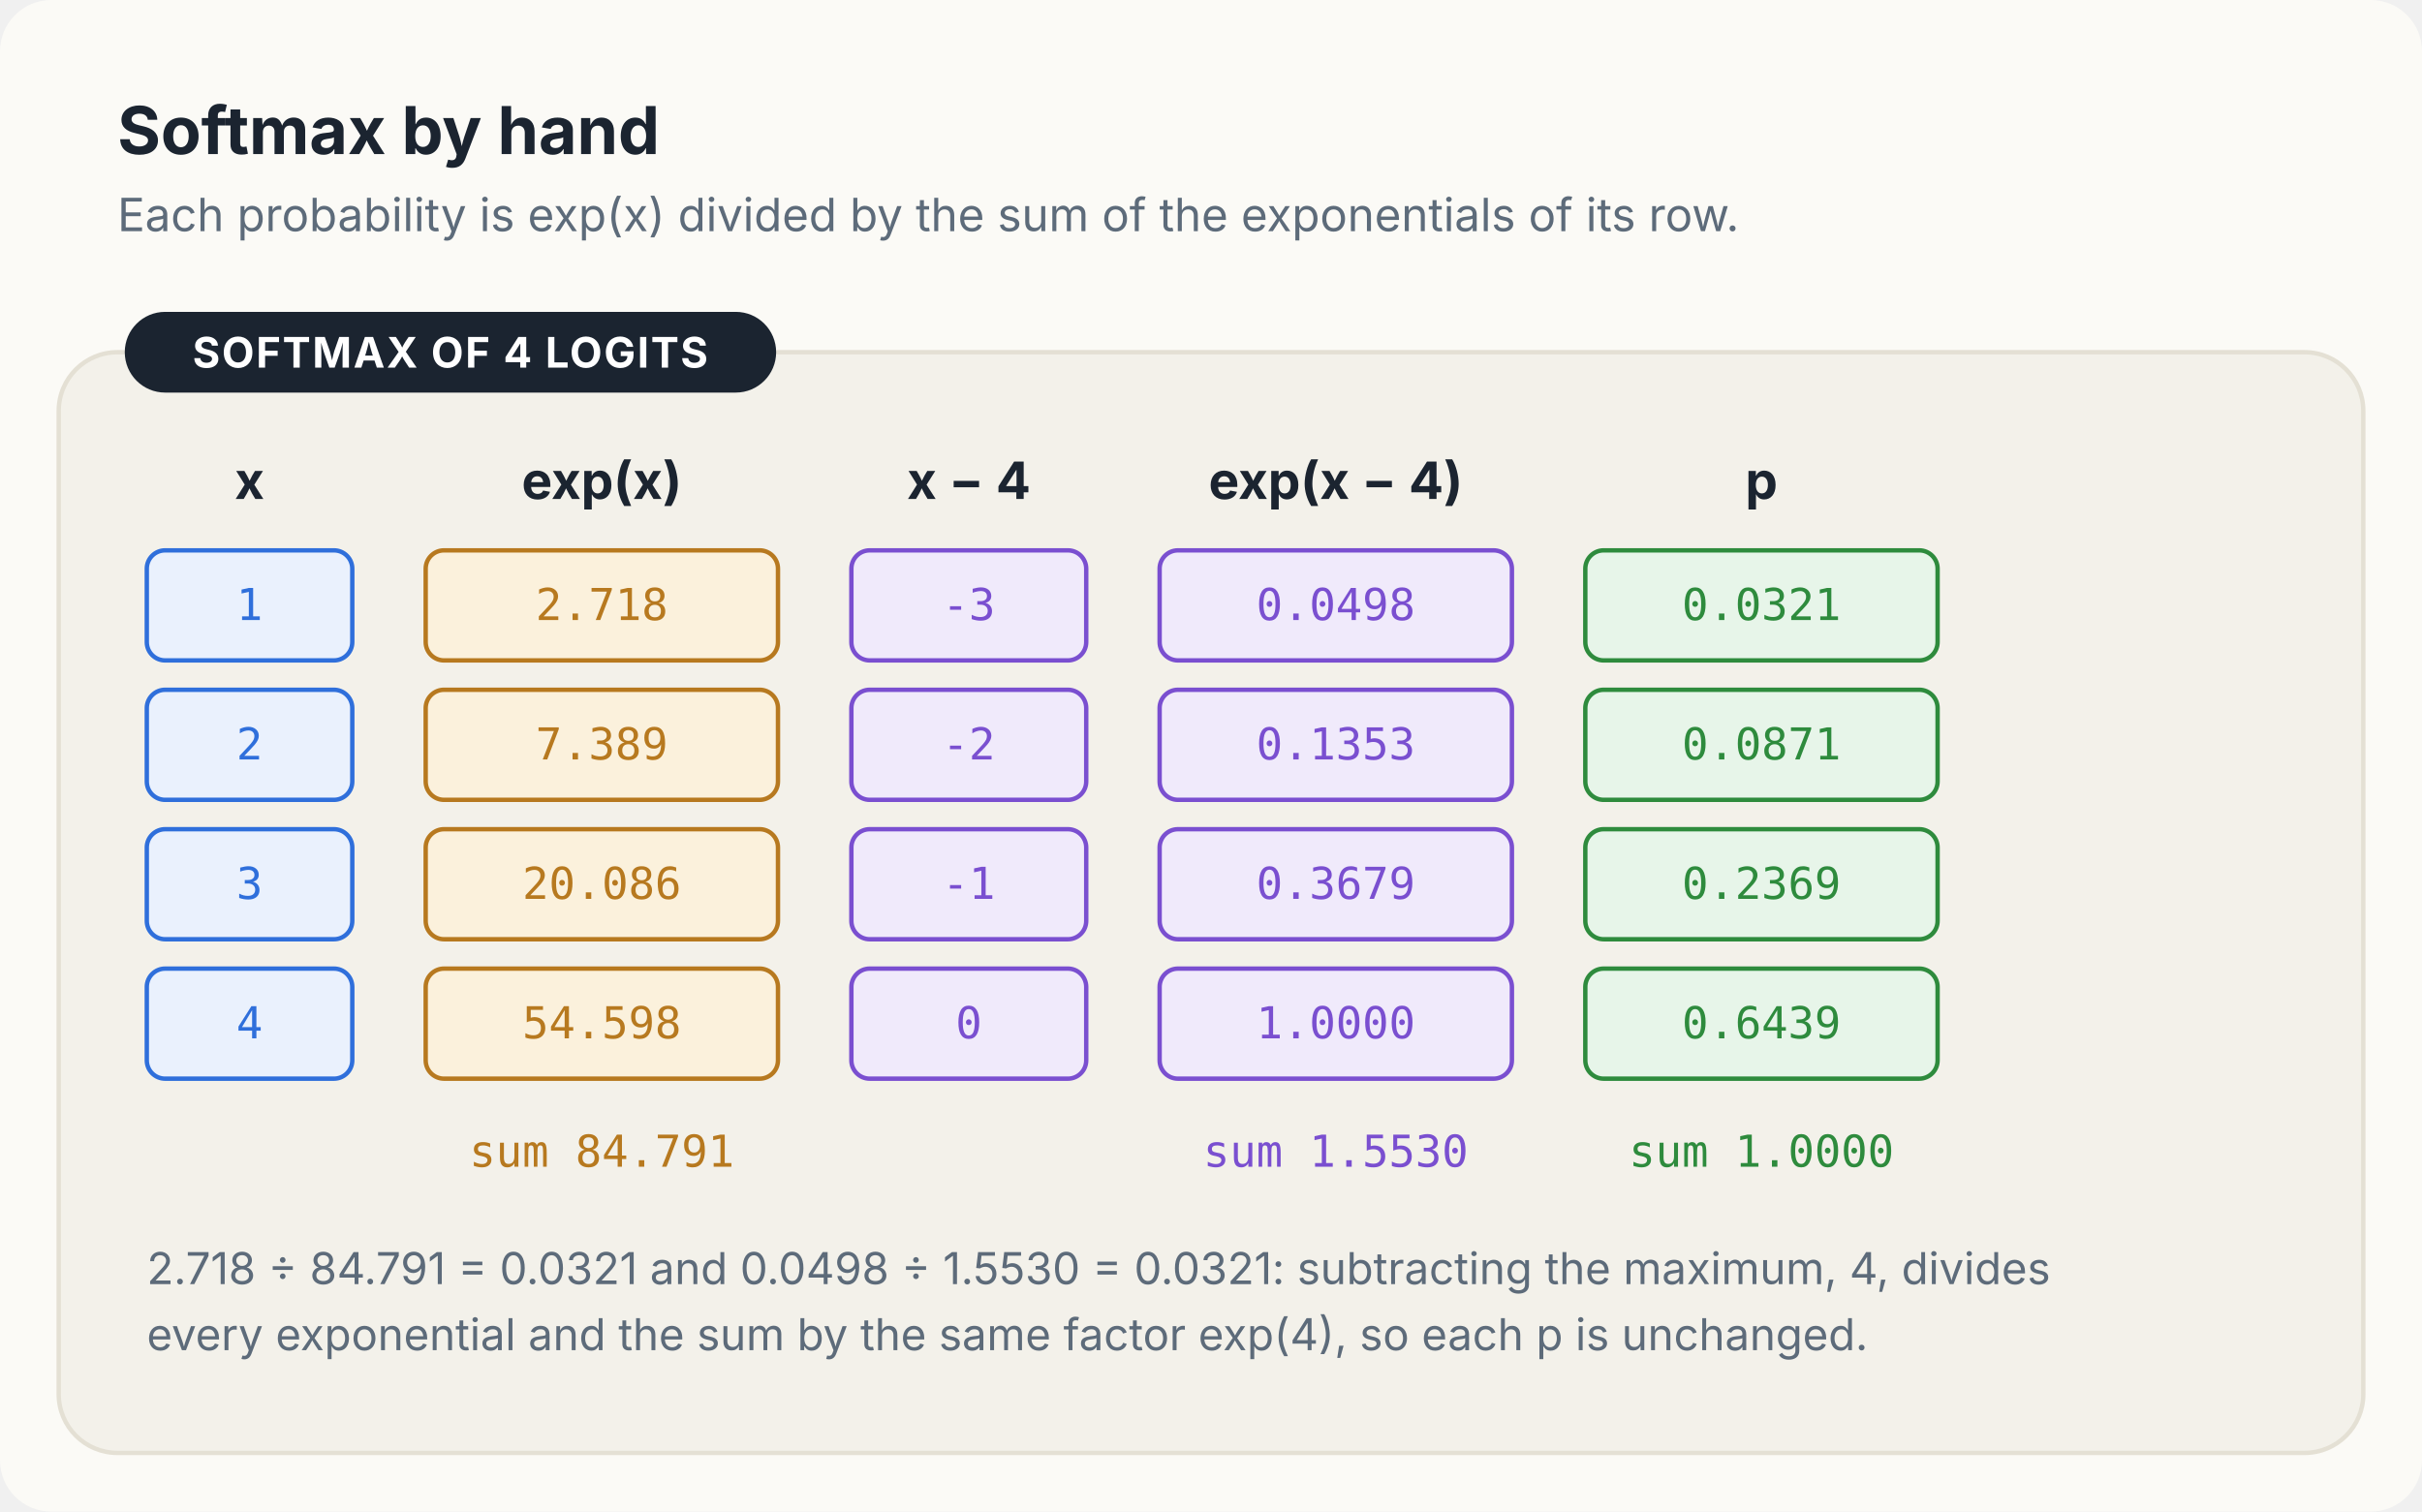
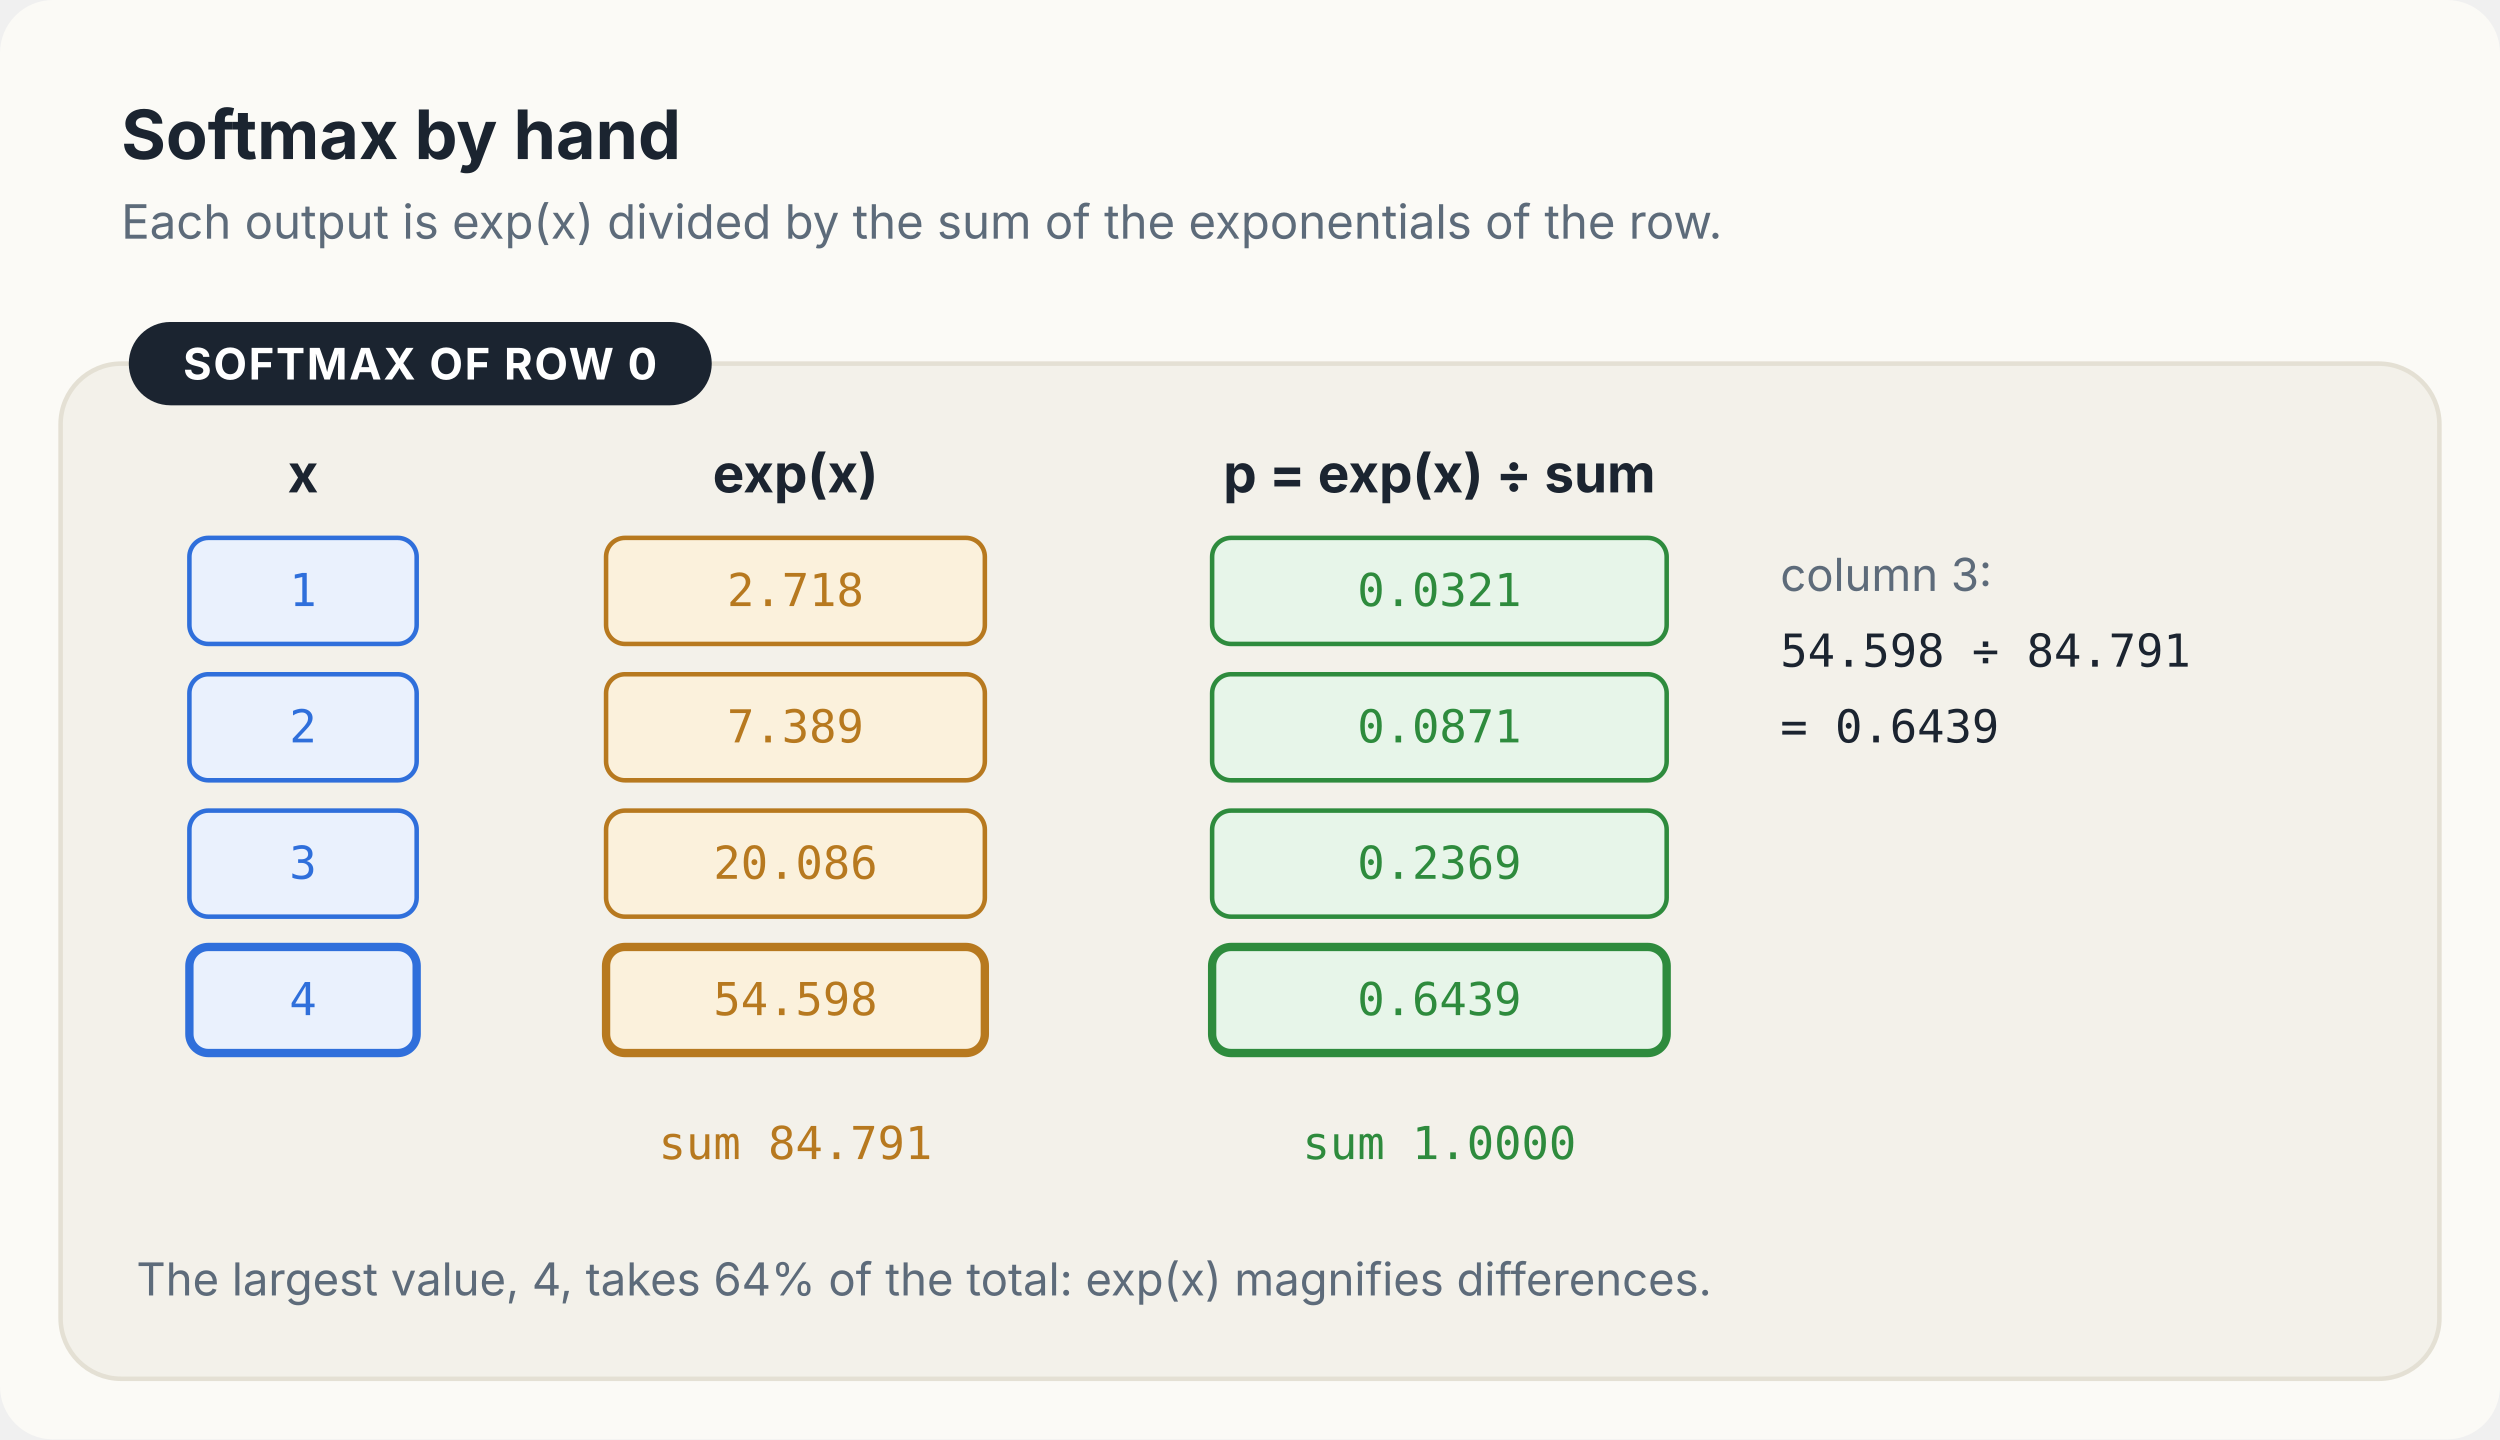
- <svg xmlns="http://www.w3.org/2000/svg" viewBox="0 0 660 412" width="660" height="412" role="img" aria-label="A table for the logits 1, 2, 3 and 4. Their exponentials are 2.718, 7.389, 20.086 and 54.598, which sum to 84.791. Subtracting the maximum 4 gives -3, -2, -1 and 0, whose exponentials 0.0498, 0.1353, 0.3679 and 1 sum to 1.5530. Both routes give the same probabilities 0.0321, 0.0871, 0.2369 and 0.6439, which sum to 1.">
+ <svg xmlns="http://www.w3.org/2000/svg" viewBox="0 0 660 380" width="660" height="380" role="img" aria-label="Row 0 holds 1, 2, 3, 4. Their exponentials are 2.718, 7.389, 20.086 and 54.598, which sum to 84.791. Dividing each by the sum gives 0.0321, 0.0871, 0.2369 and 0.6439, which add up to 1.">
  <style>
    text { font-family: Inter, "Segoe UI", "Helvetica Neue", Helvetica, Arial, sans-serif; fill: #1B2430; }
    .title { font-size: 18px; font-weight: 650; }
    .lede { font-size: 12.5px; fill: #5D6B7A; }
    .name { font-size: 14px; font-weight: 650; }
    .sub { font-size: 12px; fill: #5D6B7A; }
    .note { font-size: 12px; fill: #5D6B7A; }
    .tab { font-size: 11.5px; font-weight: 650; letter-spacing: 0.04em; fill: #5D6B7A; }
    .mono { font-family: "JetBrains Mono", "SF Mono", Menlo, Consolas, monospace; font-size: 12px; }
    .dim { fill: #8794A3; }
    .strong { font-weight: 700; }
    .trap { fill: #CF4526; font-weight: 700; }
    .pill { font-size: 11px; font-weight: 600; }
    .wire { fill: none; stroke: #3F5873; stroke-width: 1.8; stroke-linecap: round; stroke-linejoin: round; }
    .wire.danger { stroke: #CF4526; stroke-dasharray: 6 5; }
    .wire.idle { stroke: #7F8EA0; stroke-dasharray: 2 5; }
  </style>
  <defs>
    <filter id="lift" x="-10%" y="-10%" width="120%" height="135%">
      <feDropShadow dx="0" dy="2" stdDeviation="3" flood-color="#1B2430" flood-opacity="0.13" />
    </filter>
    <linearGradient id="thor-body" x1="0" y1="0" x2="0" y2="1">
      <stop offset="0" stop-color="#C6CCD5" />
      <stop offset="1" stop-color="#979EA9" />
    </linearGradient>
    <linearGradient id="switch-body" x1="0" y1="0" x2="0" y2="1">
      <stop offset="0" stop-color="#3B4656" />
      <stop offset="1" stop-color="#232B37" />
    </linearGradient>
    <marker id="head" viewBox="0 0 10 10" refX="8.5" refY="5" markerUnits="userSpaceOnUse" markerWidth="11" markerHeight="11" orient="auto">
      <path d="M0.5,1 L9,5 L0.5,9 Z" fill="#3F5873" />
    </marker>
    <marker id="head-danger" viewBox="0 0 10 10" refX="8.5" refY="5" markerUnits="userSpaceOnUse" markerWidth="11" markerHeight="11" orient="auto">
      <path d="M0.5,1 L9,5 L0.5,9 Z" fill="#CF4526" />
    </marker>
    <marker id="head-idle" viewBox="0 0 10 10" refX="8.5" refY="5" markerUnits="userSpaceOnUse" markerWidth="11" markerHeight="11" orient="auto">
      <path d="M0.5,1 L9,5 L0.5,9 Z" fill="#7F8EA0" />
    </marker>
  </defs>
-   <rect width="660" height="412" rx="14" fill="#FBFAF6" />
+   <rect width="660" height="380" rx="14" fill="#FBFAF6" />
  <text x="32.0" y="42.0" class="title" text-anchor="start" xml:space="preserve">Softmax by hand</text>
-   <text x="32.0" y="63.0" class="lede" text-anchor="start" xml:space="preserve">Each probability is exp(x) divided by the sum of the exponentials of its row.</text>
-   <rect x="16" y="96" width="628" height="300" rx="16" fill="#F3F1EA" stroke="#E4E0D4" stroke-width="1.2" />
-   <rect x="34" y="85" width="177.5" height="22" rx="11" fill="#1B2430" />
-   <text x="122.7" y="100.2" class="tab" text-anchor="middle" style="fill:#FFFFFF" xml:space="preserve">SOFTMAX OF 4 LOGITS</text>
-   <text x="68.0" y="136.0" class="name" text-anchor="middle" xml:space="preserve">x</text>
-   <rect x="40.0" y="150.0" width="56.0" height="30.0" rx="5" fill="#EAF1FD" stroke="#2F6FDB" stroke-width="1.2" />
-   <text x="68.0" y="169.0" class="mono" text-anchor="middle" style="fill:#2F6FDB" xml:space="preserve">1</text>
-   <rect x="40.0" y="188.0" width="56.0" height="30.0" rx="5" fill="#EAF1FD" stroke="#2F6FDB" stroke-width="1.2" />
-   <text x="68.0" y="207.0" class="mono" text-anchor="middle" style="fill:#2F6FDB" xml:space="preserve">2</text>
-   <rect x="40.0" y="226.0" width="56.0" height="30.0" rx="5" fill="#EAF1FD" stroke="#2F6FDB" stroke-width="1.2" />
-   <text x="68.0" y="245.0" class="mono" text-anchor="middle" style="fill:#2F6FDB" xml:space="preserve">3</text>
-   <rect x="40.0" y="264.0" width="56.0" height="30.0" rx="5" fill="#EAF1FD" stroke="#2F6FDB" stroke-width="1.2" />
-   <text x="68.0" y="283.0" class="mono" text-anchor="middle" style="fill:#2F6FDB" xml:space="preserve">4</text>
-   <text x="164.0" y="136.0" class="name" text-anchor="middle" xml:space="preserve">exp(x)</text>
-   <rect x="116.0" y="150.0" width="96.0" height="30.0" rx="5" fill="#FBF1DC" stroke="#B7791F" stroke-width="1.2" />
-   <text x="164.0" y="169.0" class="mono" text-anchor="middle" style="fill:#B7791F" xml:space="preserve">2.718</text>
-   <rect x="116.0" y="188.0" width="96.0" height="30.0" rx="5" fill="#FBF1DC" stroke="#B7791F" stroke-width="1.2" />
-   <text x="164.0" y="207.0" class="mono" text-anchor="middle" style="fill:#B7791F" xml:space="preserve">7.389</text>
-   <rect x="116.0" y="226.0" width="96.0" height="30.0" rx="5" fill="#FBF1DC" stroke="#B7791F" stroke-width="1.2" />
-   <text x="164.0" y="245.0" class="mono" text-anchor="middle" style="fill:#B7791F" xml:space="preserve">20.086</text>
-   <rect x="116.0" y="264.0" width="96.0" height="30.0" rx="5" fill="#FBF1DC" stroke="#B7791F" stroke-width="1.2" />
-   <text x="164.0" y="283.0" class="mono" text-anchor="middle" style="fill:#B7791F" xml:space="preserve">54.598</text>
-   <text x="264.0" y="136.0" class="name" text-anchor="middle" xml:space="preserve">x − 4</text>
-   <rect x="232.0" y="150.0" width="64.0" height="30.0" rx="5" fill="#F0EAFB" stroke="#7A4FD0" stroke-width="1.2" />
-   <text x="264.0" y="169.0" class="mono" text-anchor="middle" style="fill:#7A4FD0" xml:space="preserve">-3</text>
-   <rect x="232.0" y="188.0" width="64.0" height="30.0" rx="5" fill="#F0EAFB" stroke="#7A4FD0" stroke-width="1.2" />
-   <text x="264.0" y="207.0" class="mono" text-anchor="middle" style="fill:#7A4FD0" xml:space="preserve">-2</text>
-   <rect x="232.0" y="226.0" width="64.0" height="30.0" rx="5" fill="#F0EAFB" stroke="#7A4FD0" stroke-width="1.2" />
-   <text x="264.0" y="245.0" class="mono" text-anchor="middle" style="fill:#7A4FD0" xml:space="preserve">-1</text>
-   <rect x="232.0" y="264.0" width="64.0" height="30.0" rx="5" fill="#F0EAFB" stroke="#7A4FD0" stroke-width="1.2" />
-   <text x="264.0" y="283.0" class="mono" text-anchor="middle" style="fill:#7A4FD0" xml:space="preserve">0</text>
-   <text x="364.0" y="136.0" class="name" text-anchor="middle" xml:space="preserve">exp(x − 4)</text>
-   <rect x="316.0" y="150.0" width="96.0" height="30.0" rx="5" fill="#F0EAFB" stroke="#7A4FD0" stroke-width="1.2" />
-   <text x="364.0" y="169.0" class="mono" text-anchor="middle" style="fill:#7A4FD0" xml:space="preserve">0.0498</text>
-   <rect x="316.0" y="188.0" width="96.0" height="30.0" rx="5" fill="#F0EAFB" stroke="#7A4FD0" stroke-width="1.2" />
-   <text x="364.0" y="207.0" class="mono" text-anchor="middle" style="fill:#7A4FD0" xml:space="preserve">0.1353</text>
-   <rect x="316.0" y="226.0" width="96.0" height="30.0" rx="5" fill="#F0EAFB" stroke="#7A4FD0" stroke-width="1.2" />
-   <text x="364.0" y="245.0" class="mono" text-anchor="middle" style="fill:#7A4FD0" xml:space="preserve">0.3679</text>
-   <rect x="316.0" y="264.0" width="96.0" height="30.0" rx="5" fill="#F0EAFB" stroke="#7A4FD0" stroke-width="1.2" />
-   <text x="364.0" y="283.0" class="mono" text-anchor="middle" style="fill:#7A4FD0" xml:space="preserve">1.0000</text>
-   <text x="480.0" y="136.0" class="name" text-anchor="middle" xml:space="preserve">p</text>
-   <rect x="432.0" y="150.0" width="96.0" height="30.0" rx="5" fill="#E7F5E9" stroke="#2E8B3D" stroke-width="1.2" />
-   <text x="480.0" y="169.0" class="mono" text-anchor="middle" style="fill:#2E8B3D" xml:space="preserve">0.0321</text>
-   <rect x="432.0" y="188.0" width="96.0" height="30.0" rx="5" fill="#E7F5E9" stroke="#2E8B3D" stroke-width="1.2" />
-   <text x="480.0" y="207.0" class="mono" text-anchor="middle" style="fill:#2E8B3D" xml:space="preserve">0.0871</text>
-   <rect x="432.0" y="226.0" width="96.0" height="30.0" rx="5" fill="#E7F5E9" stroke="#2E8B3D" stroke-width="1.2" />
-   <text x="480.0" y="245.0" class="mono" text-anchor="middle" style="fill:#2E8B3D" xml:space="preserve">0.2369</text>
-   <rect x="432.0" y="264.0" width="96.0" height="30.0" rx="5" fill="#E7F5E9" stroke="#2E8B3D" stroke-width="1.2" />
-   <text x="480.0" y="283.0" class="mono" text-anchor="middle" style="fill:#2E8B3D" xml:space="preserve">0.6439</text>
-   <text x="164.0" y="318.0" class="mono" text-anchor="middle" style="fill:#B7791F" xml:space="preserve">sum 84.791</text>
-   <text x="364.0" y="318.0" class="mono" text-anchor="middle" style="fill:#7A4FD0" xml:space="preserve">sum 1.5530</text>
-   <text x="480.0" y="318.0" class="mono" text-anchor="middle" style="fill:#2E8B3D" xml:space="preserve">sum 1.0000</text>
-   <text x="40.0" y="350.0" class="note" text-anchor="start" xml:space="preserve">2.718 ÷ 84.791 = 0.0321 and 0.0498 ÷ 1.5530 = 0.0321: subtracting the maximum, 4, divides</text>
-   <text x="40.0" y="368.0" class="note" text-anchor="start" xml:space="preserve">every exponential and the sum by the same factor exp(4), so each p is unchanged.</text>
+   <text x="32.0" y="63.0" class="lede" text-anchor="start" xml:space="preserve">Each output is exp(x) divided by the sum of the exponentials of the row.</text>
+   <rect x="16" y="96" width="628" height="268" rx="16" fill="#F3F1EA" stroke="#E4E0D4" stroke-width="1.2" />
+   <rect x="34" y="85" width="153.9" height="22" rx="11" fill="#1B2430" />
+   <text x="110.9" y="100.2" class="tab" text-anchor="middle" style="fill:#FFFFFF" xml:space="preserve">SOFTMAX OF ROW 0</text>
+   <text x="80.0" y="130.0" class="name" text-anchor="middle" xml:space="preserve">x</text>
+   <text x="210.0" y="130.0" class="name" text-anchor="middle" xml:space="preserve">exp(x)</text>
+   <text x="380.0" y="130.0" class="name" text-anchor="middle" xml:space="preserve">p = exp(x) ÷ sum</text>
+   <rect x="50.0" y="142.0" width="60.0" height="28.0" rx="5" fill="#EAF1FD" stroke="#2F6FDB" stroke-width="1.2" />
+   <text x="80.0" y="160.0" class="mono" text-anchor="middle" style="fill:#2F6FDB" xml:space="preserve">1</text>
+   <rect x="160.0" y="142.0" width="100.0" height="28.0" rx="5" fill="#FBF1DC" stroke="#B7791F" stroke-width="1.2" />
+   <text x="210.0" y="160.0" class="mono" text-anchor="middle" style="fill:#B7791F" xml:space="preserve">2.718</text>
+   <rect x="320.0" y="142.0" width="120.0" height="28.0" rx="5" fill="#E7F5E9" stroke="#2E8B3D" stroke-width="1.2" />
+   <text x="380.0" y="160.0" class="mono" text-anchor="middle" style="fill:#2E8B3D" xml:space="preserve">0.0321</text>
+   <rect x="50.0" y="178.0" width="60.0" height="28.0" rx="5" fill="#EAF1FD" stroke="#2F6FDB" stroke-width="1.2" />
+   <text x="80.0" y="196.0" class="mono" text-anchor="middle" style="fill:#2F6FDB" xml:space="preserve">2</text>
+   <rect x="160.0" y="178.0" width="100.0" height="28.0" rx="5" fill="#FBF1DC" stroke="#B7791F" stroke-width="1.2" />
+   <text x="210.0" y="196.0" class="mono" text-anchor="middle" style="fill:#B7791F" xml:space="preserve">7.389</text>
+   <rect x="320.0" y="178.0" width="120.0" height="28.0" rx="5" fill="#E7F5E9" stroke="#2E8B3D" stroke-width="1.2" />
+   <text x="380.0" y="196.0" class="mono" text-anchor="middle" style="fill:#2E8B3D" xml:space="preserve">0.0871</text>
+   <rect x="50.0" y="214.0" width="60.0" height="28.0" rx="5" fill="#EAF1FD" stroke="#2F6FDB" stroke-width="1.2" />
+   <text x="80.0" y="232.0" class="mono" text-anchor="middle" style="fill:#2F6FDB" xml:space="preserve">3</text>
+   <rect x="160.0" y="214.0" width="100.0" height="28.0" rx="5" fill="#FBF1DC" stroke="#B7791F" stroke-width="1.2" />
+   <text x="210.0" y="232.0" class="mono" text-anchor="middle" style="fill:#B7791F" xml:space="preserve">20.086</text>
+   <rect x="320.0" y="214.0" width="120.0" height="28.0" rx="5" fill="#E7F5E9" stroke="#2E8B3D" stroke-width="1.2" />
+   <text x="380.0" y="232.0" class="mono" text-anchor="middle" style="fill:#2E8B3D" xml:space="preserve">0.2369</text>
+   <rect x="50.0" y="250.0" width="60.0" height="28.0" rx="5" fill="#EAF1FD" stroke="#2F6FDB" stroke-width="2.2" />
+   <text x="80.0" y="268.0" class="mono" text-anchor="middle" style="fill:#2F6FDB" xml:space="preserve">4</text>
+   <rect x="160.0" y="250.0" width="100.0" height="28.0" rx="5" fill="#FBF1DC" stroke="#B7791F" stroke-width="2.2" />
+   <text x="210.0" y="268.0" class="mono" text-anchor="middle" style="fill:#B7791F" xml:space="preserve">54.598</text>
+   <rect x="320.0" y="250.0" width="120.0" height="28.0" rx="5" fill="#E7F5E9" stroke="#2E8B3D" stroke-width="2.2" />
+   <text x="380.0" y="268.0" class="mono" text-anchor="middle" style="fill:#2E8B3D" xml:space="preserve">0.6439</text>
+   <text x="210.0" y="306.0" class="mono" text-anchor="middle" style="fill:#B7791F" xml:space="preserve">sum 84.791</text>
+   <text x="380.0" y="306.0" class="mono" text-anchor="middle" style="fill:#2E8B3D" xml:space="preserve">sum 1.0000</text>
+   <text x="470.0" y="156.0" class="note" text-anchor="start" xml:space="preserve">column 3:</text>
+   <text x="470.0" y="176.0" class="mono" text-anchor="start" xml:space="preserve">54.598 ÷ 84.791</text>
+   <text x="470.0" y="196.0" class="mono" text-anchor="start" xml:space="preserve">= 0.6439</text>
+   <text x="36.0" y="342.0" class="note" text-anchor="start" xml:space="preserve">The largest value, 4, takes 64% of the total: exp(x) magnifies differences.</text>
</svg>
